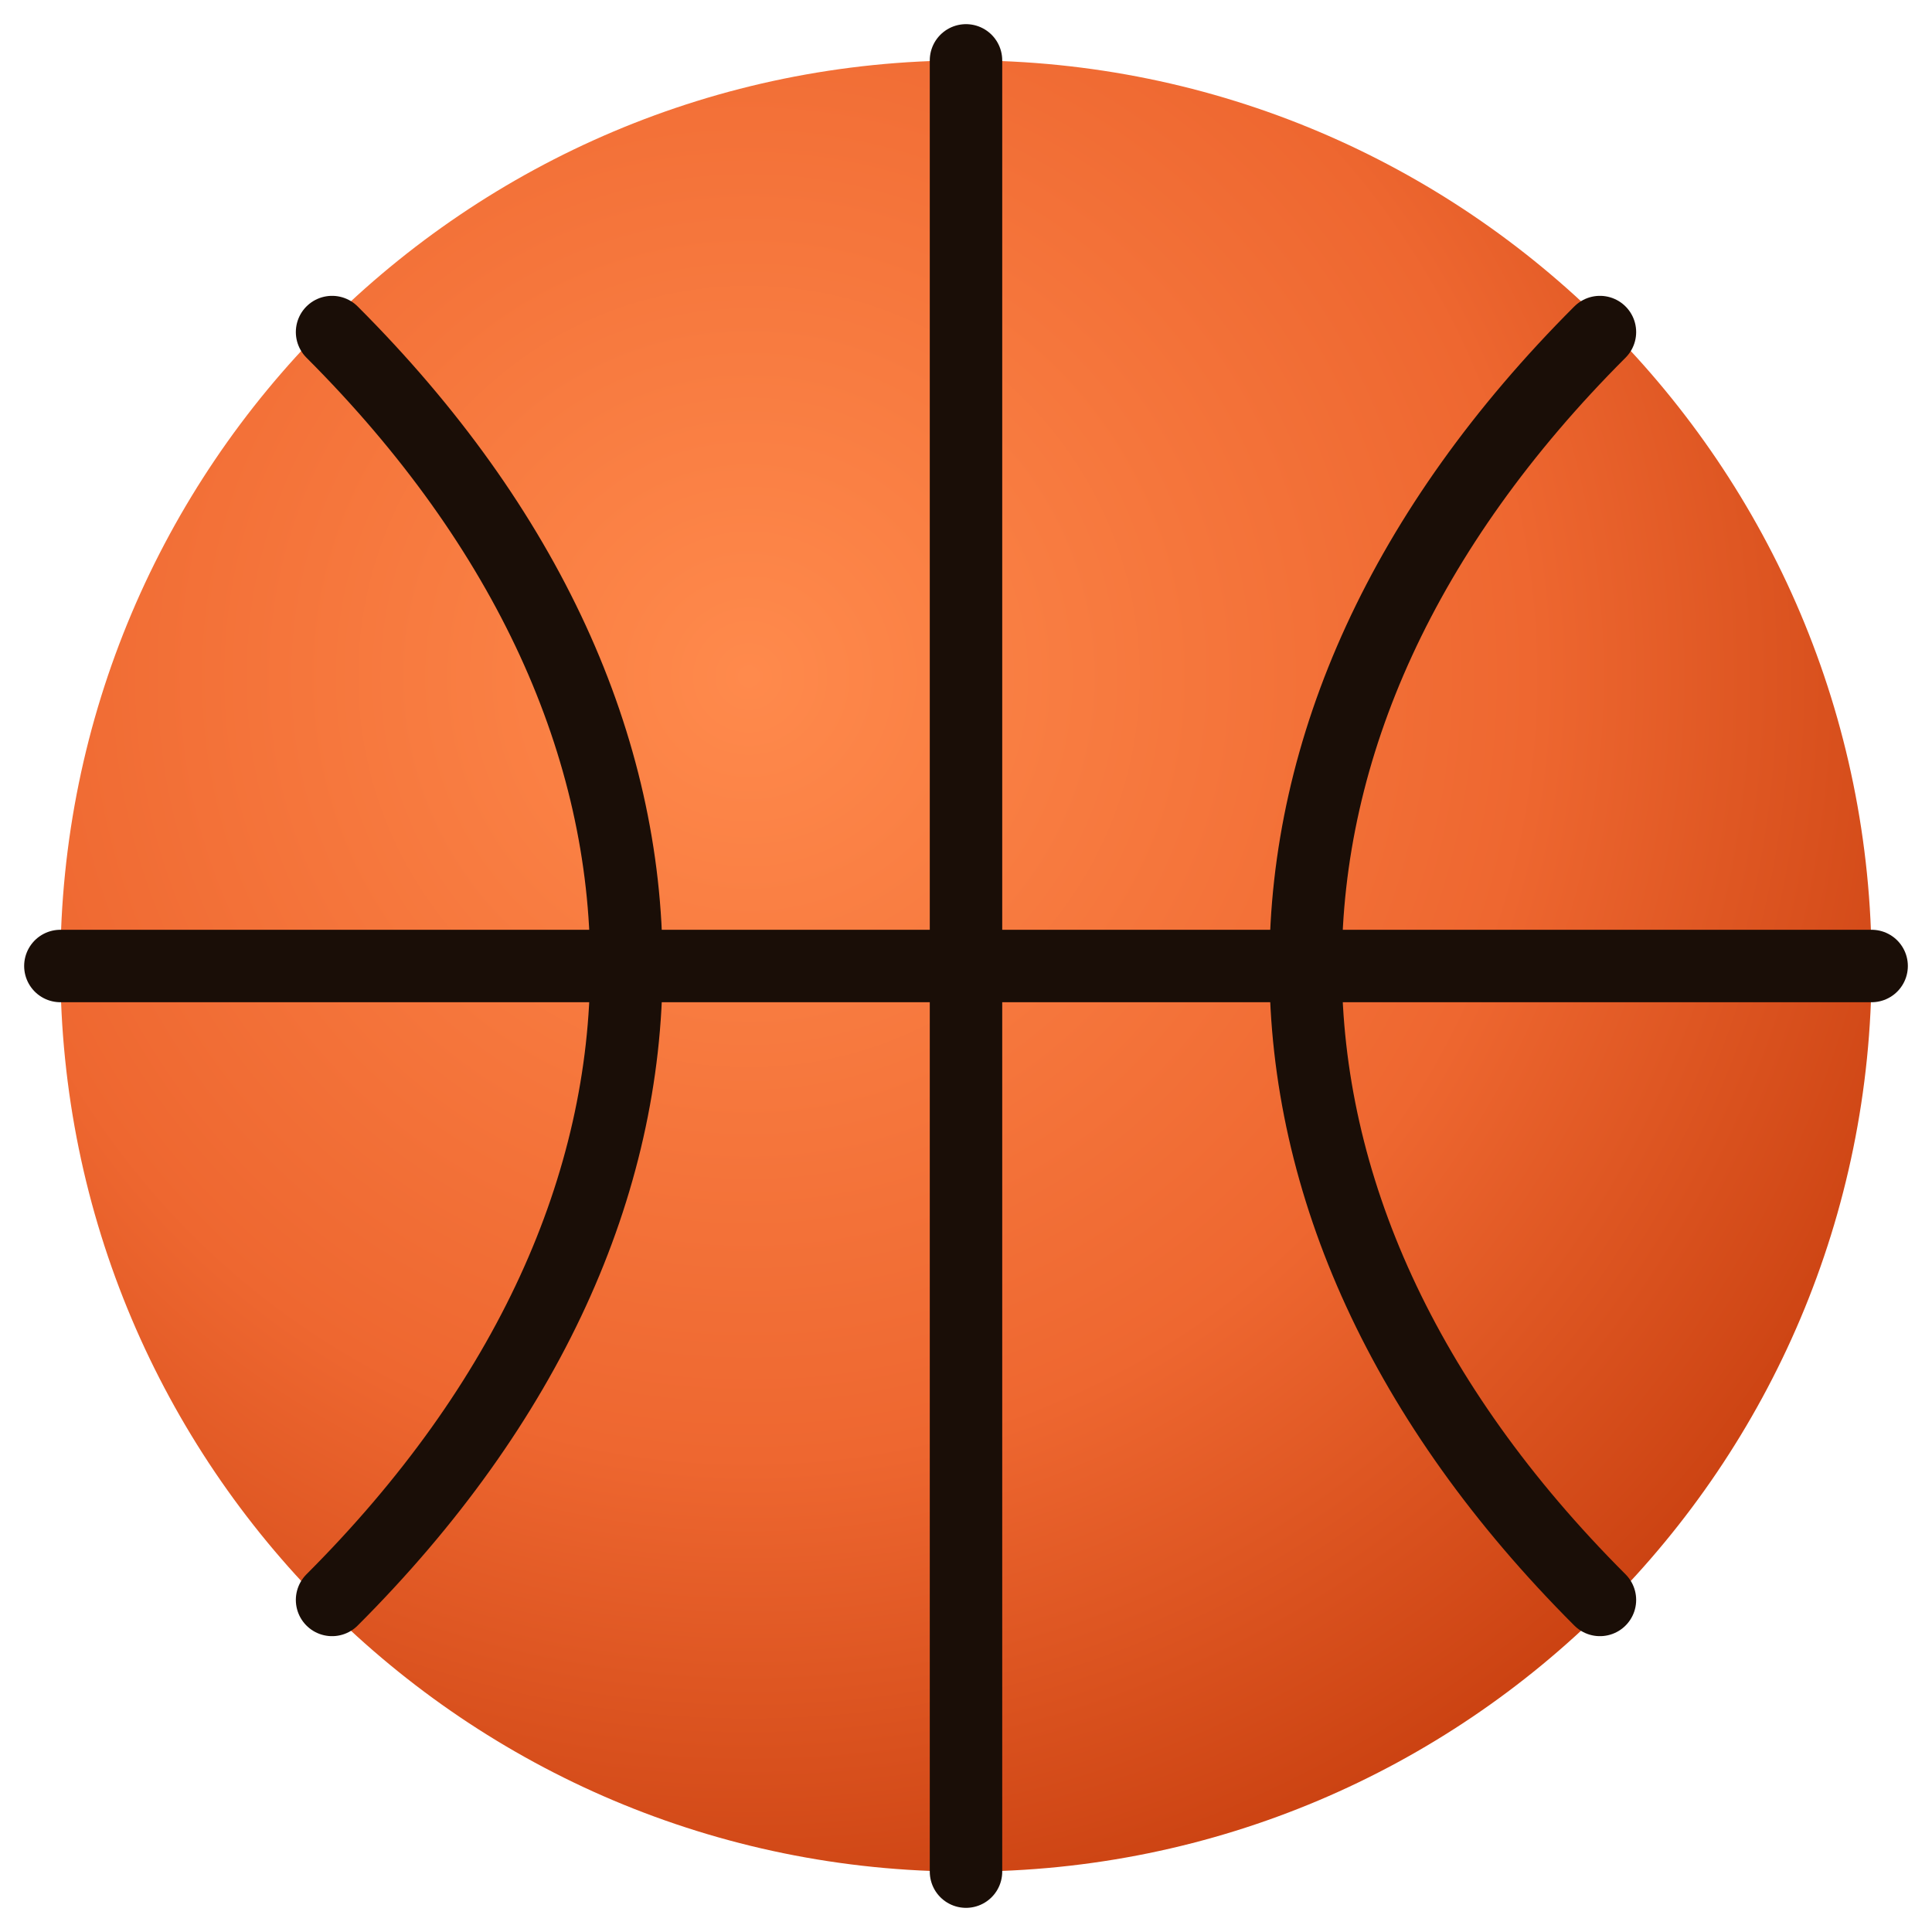
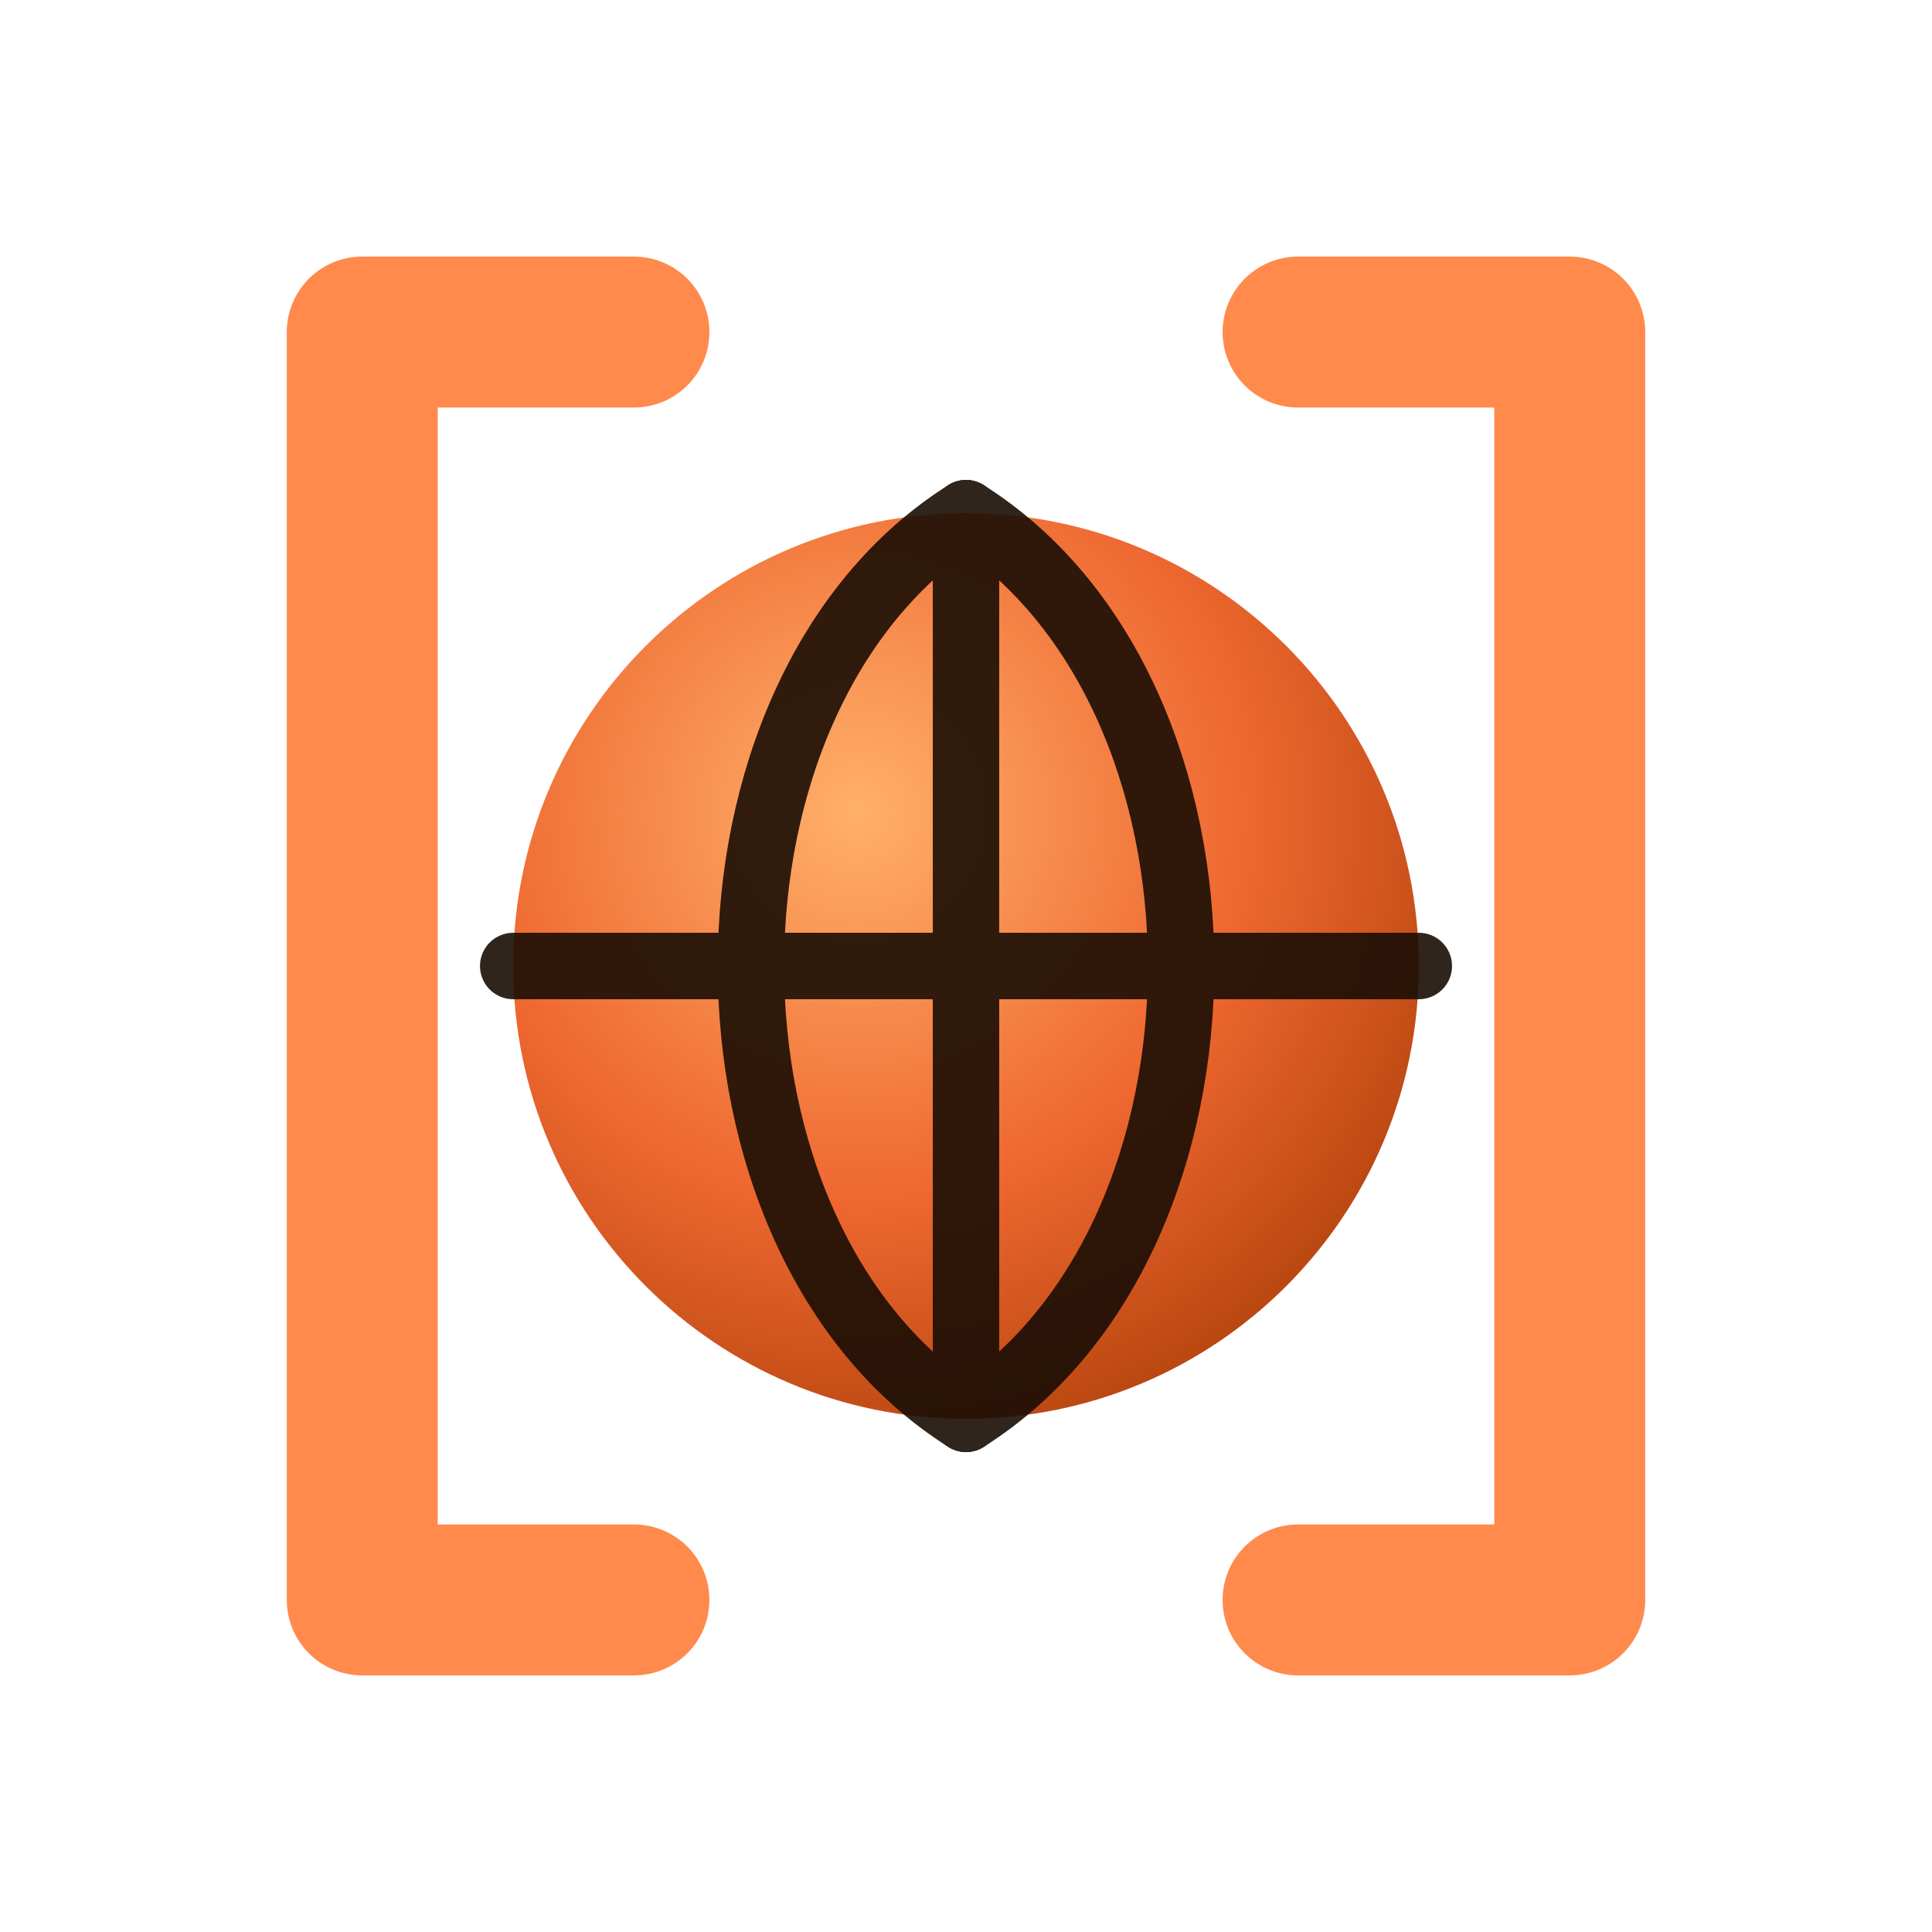
<svg xmlns="http://www.w3.org/2000/svg" viewBox="0 0 64 64">
  <defs>
-     <radialGradient id="b" cx="38%" cy="34%" r="72%">
-       <stop offset="0%" stop-color="#ff8a4c" />
-       <stop offset="60%" stop-color="#ee6730" />
-       <stop offset="100%" stop-color="#c94010" />
+     <radialGradient id="b" cx="38%" cy="33%" r="72%">
+       <stop offset="0" stop-color="#ffb06a" />
+       <stop offset=".6" stop-color="#ee6730" />
+       <stop offset="1" stop-color="#b8460f" />
    </radialGradient>
  </defs>
-   <circle cx="32" cy="32" r="30" fill="url(#b)" />
-   <g fill="none" stroke="#1a0e07" stroke-width="2.4" stroke-linecap="round">
-     <line x1="32" y1="2" x2="32" y2="62" />
-     <line x1="2" y1="32" x2="62" y2="32" />
-     <path d="M11 11 C24 24 24 40 11 53" />
-     <path d="M53 11 C40 24 40 40 53 53" />
+   <g stroke="#ff8a4c" stroke-width="5" fill="none" stroke-linecap="round" stroke-linejoin="round">
+     <path d="M21 11 H12 V53 H21" />
+     <path d="M43 11 H52 V53 H43" />
+   </g>
+   <circle cx="32" cy="32" r="15" fill="url(#b)" />
+   <g stroke="#1a0d04" stroke-width="2.2" fill="none" stroke-linecap="round" opacity=".9">
+     <line x1="32" y1="17" x2="32" y2="47" />
+     <line x1="17" y1="32" x2="47" y2="32" />
+     <path d="M32 17 C22.5 23 22.5 41 32 47" />
+     <path d="M32 17 C41.5 23 41.5 41 32 47" />
  </g>
</svg>
